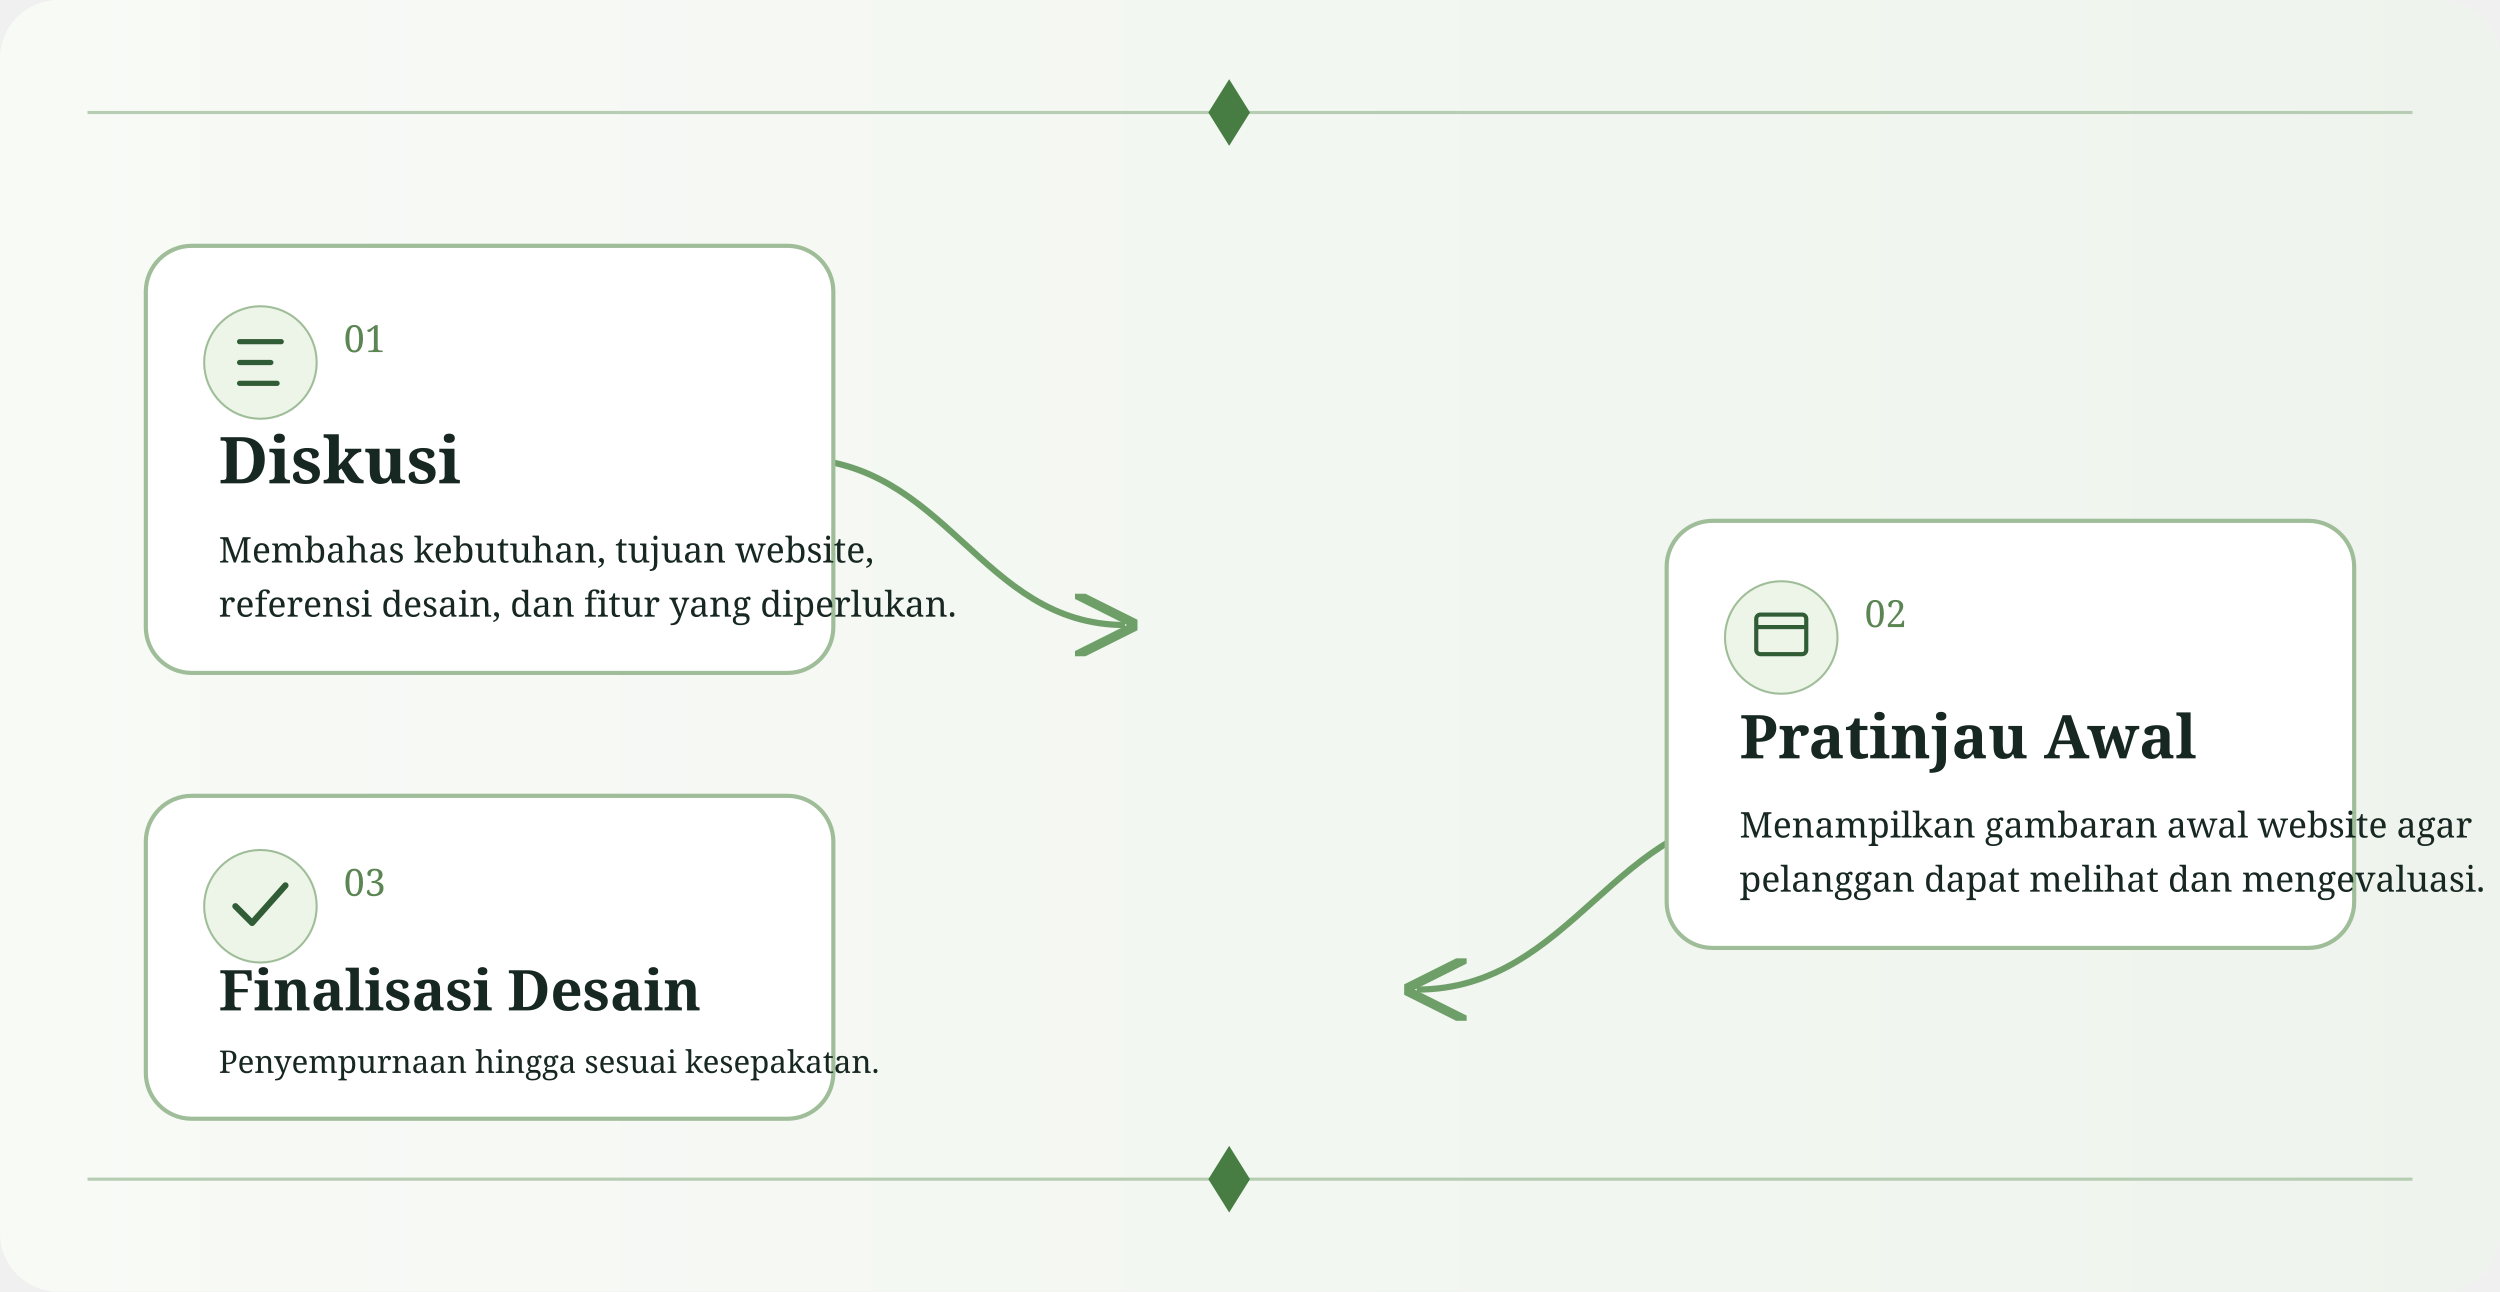
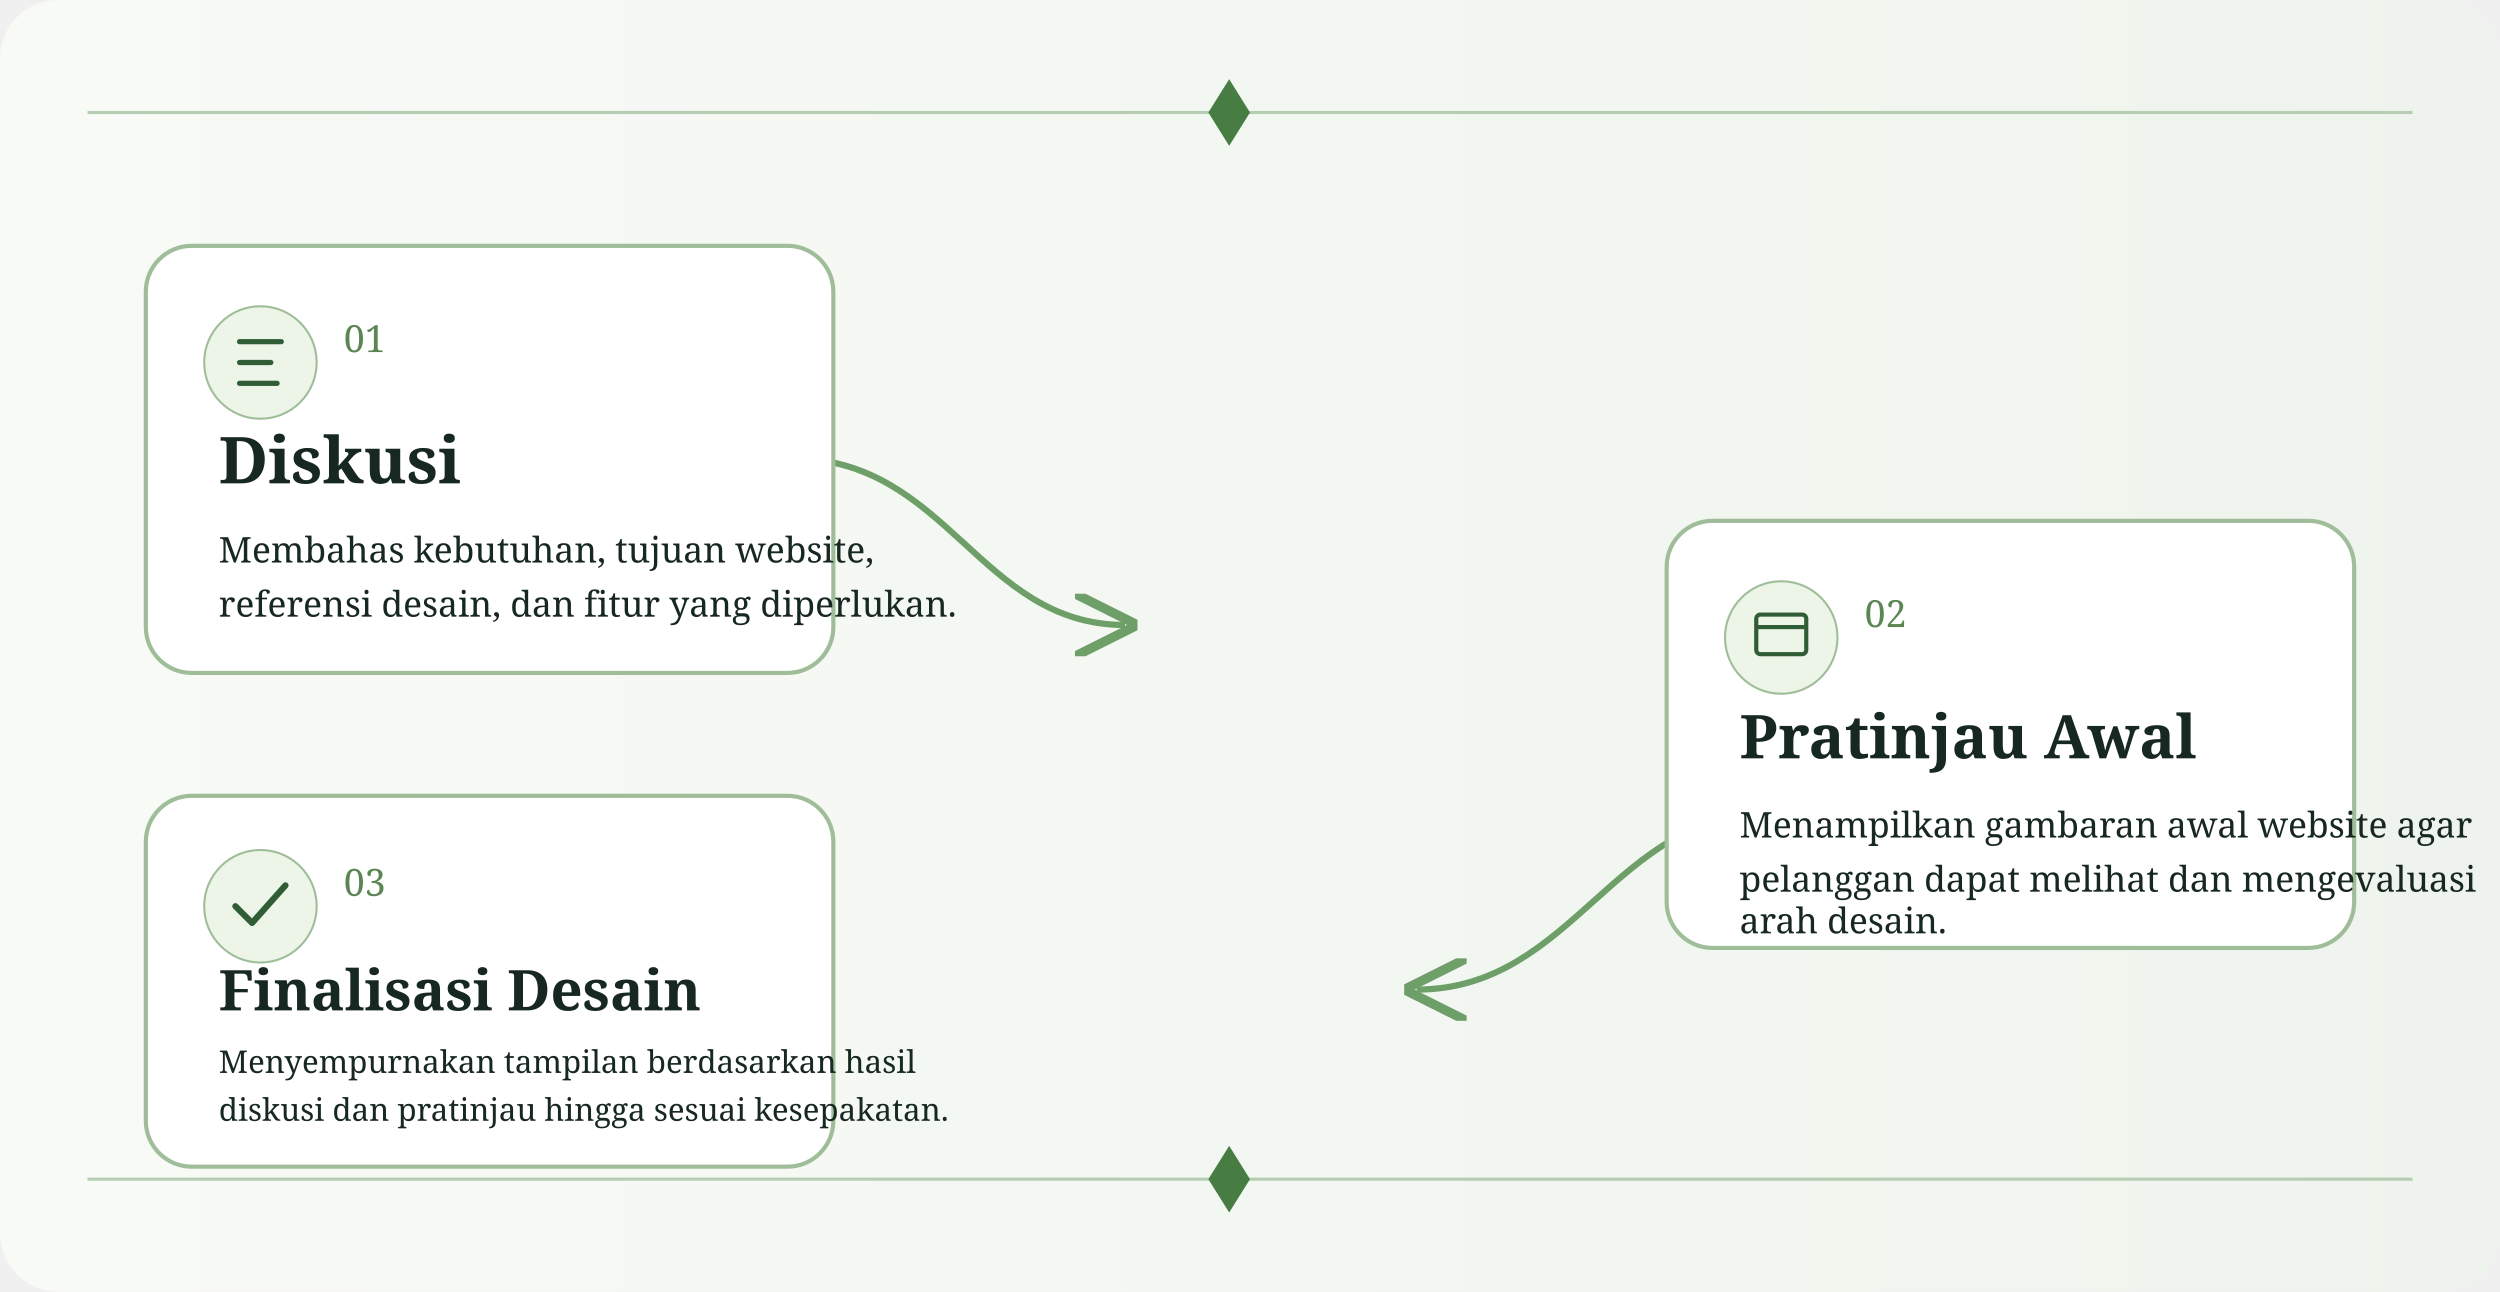
<svg xmlns="http://www.w3.org/2000/svg" viewBox="0 0 1200 620" role="img" aria-labelledby="title desc">
  <defs>
    <marker id="arrow" markerWidth="10" markerHeight="10" refX="8" refY="5" orient="auto">
      <path d="M0 0L10 5L0 10" fill="none" stroke="#6f9f68" stroke-width="1.5" />
    </marker>
    <linearGradient id="wash" x1="0" x2="1">
      <stop stop-color="#f8faf6" />
      <stop offset="1" stop-color="#eef4ed" />
    </linearGradient>
  </defs>
  <rect width="1200" height="620" rx="28" fill="url(#wash)" />
  <g fill="none" stroke="#b7cdb3" stroke-width="1.5">
    <path d="M42 54H1158M42 566H1158" />
  </g>
  <g fill="#477d43">
    <path d="M590 38l10 16-10 16-10-16z" />
    <path d="M590 550l10 16-10 16-10-16z" />
  </g>
  <g fill="none" stroke="#6f9f68" stroke-width="3" marker-end="url(#arrow)">
    <path d="M380 220C455 220 470 300 540 300" />
    <path d="M850 390C775 390 755 475 680 475" />
  </g>
  <g font-family="Georgia,serif" fill="#172722">
    <rect x="70" y="118" width="330" height="205" rx="22" fill="#fff" stroke="#9fbd98" stroke-width="2" />
    <circle cx="125" cy="174" r="27" fill="#edf5e9" stroke="#9fbd98" />
    <path d="M115 164h20m-20 10h15m-15 10h18" stroke="#315d36" stroke-width="2.5" stroke-linecap="round" />
    <text x="165" y="169" font-size="18" fill="#5b8654">01</text>
    <text x="105" y="232" font-size="31" font-weight="bold">Diskusi</text>
    <text x="105" y="270" font-size="17">Membahas kebutuhan, tujuan website,</text>
    <text x="105" y="296" font-size="17">referensi desain, dan fitur yang diperlukan.</text>
    <rect x="800" y="250" width="330" height="205" rx="22" fill="#fff" stroke="#9fbd98" stroke-width="2" />
    <circle cx="855" cy="306" r="27" fill="#edf5e9" stroke="#9fbd98" />
    <rect x="843" y="295" width="24" height="19" rx="2" stroke="#315d36" stroke-width="2" fill="none" />
    <path d="M843 301h24" stroke="#315d36" stroke-width="2" />
    <text x="895" y="301" font-size="18" fill="#5b8654">02</text>
    <text x="835" y="364" font-size="29" font-weight="bold">Pratinjau Awal</text>
    <text x="835" y="402" font-size="17">Menampilkan gambaran awal website agar</text>
-     <text x="835" y="428" font-size="17">pelanggan dapat melihat dan mengevaluasi.</text>
-     <rect x="70" y="382" width="330" height="155" rx="22" fill="#fff" stroke="#9fbd98" stroke-width="2" />
+     <text x="835" y="428" font-size="17">pelanggan dapat melihat dan mengevaluasi</text>
+     <text x="835" y="448" font-size="17">arah desain.</text>
+     <rect x="70" y="382" width="330" height="178" rx="22" fill="#fff" stroke="#9fbd98" stroke-width="2" />
    <circle cx="125" cy="435" r="27" fill="#edf5e9" stroke="#9fbd98" />
    <path d="M113 435l8 8 16-18" fill="none" stroke="#315d36" stroke-width="3" stroke-linecap="round" stroke-linejoin="round" />
    <text x="165" y="430" font-size="18" fill="#5b8654">03</text>
    <text x="105" y="485" font-size="27" font-weight="bold">Finalisasi Desain</text>
-     <text x="105" y="515" font-size="15">Penyempurnaan hingga sesuai kesepakatan.</text>
+     <text x="105" y="515" font-size="15">Menyempurnakan tampilan berdasarkan hasil</text>
+     <text x="105" y="538" font-size="15">diskusi dan pratinjau hingga sesuai kesepakatan.</text>
  </g>
</svg>
